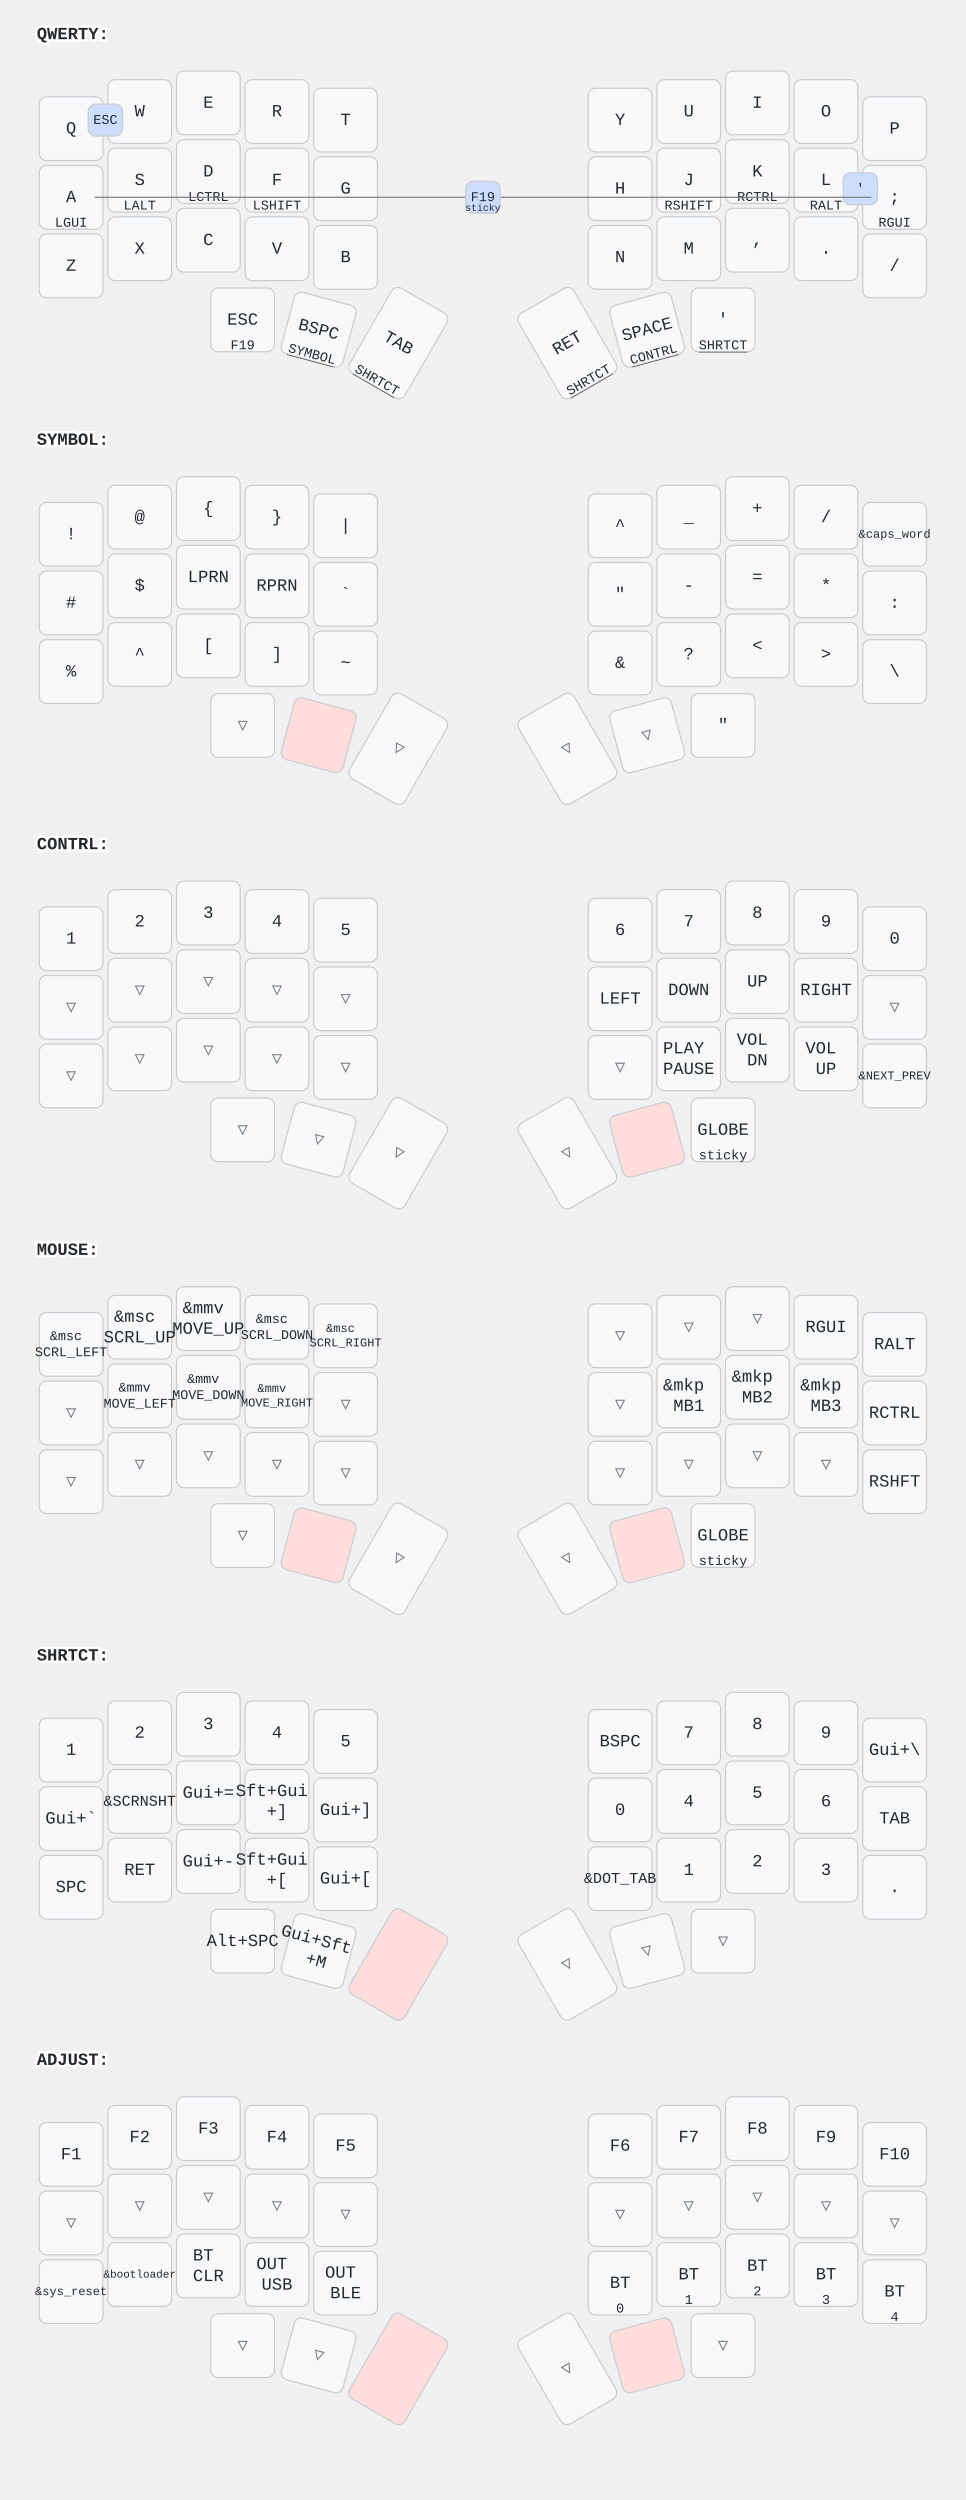
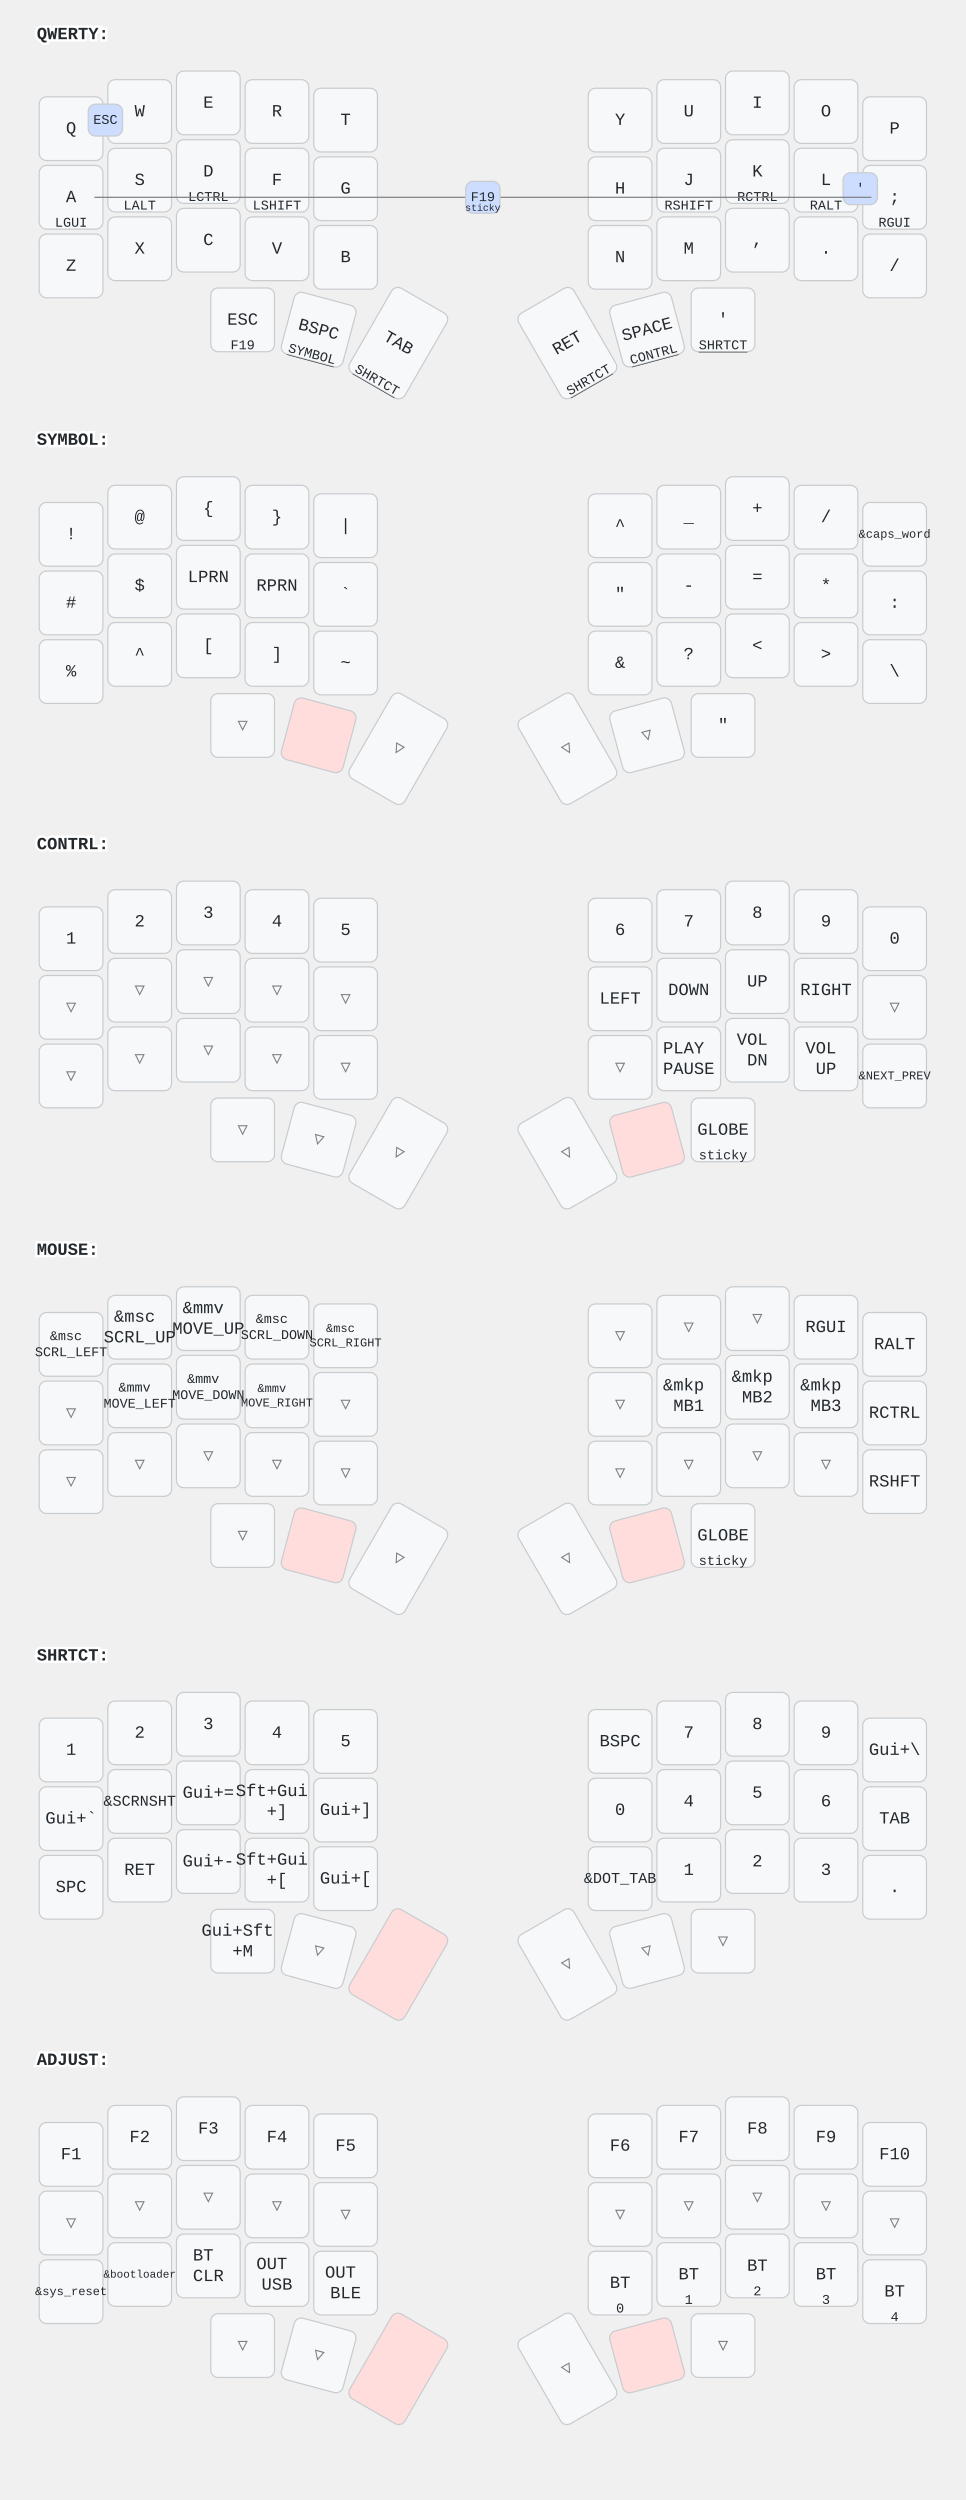
<svg xmlns="http://www.w3.org/2000/svg" width="788" height="2040" viewBox="0 0 788 2040" class="keymap">
  <style>/* inherit to force styles through use tags */
svg path {
    fill: inherit;
}

/* font and background color specifications */
svg.keymap {
    font-family: SFMono-Regular,Consolas,Liberation Mono,Menlo,monospace;
    font-size: 14px;
    font-kerning: normal;
    text-rendering: optimizeLegibility;
    fill: #24292e;
}

/* default key styling */
rect.key {
    fill: #f6f8fa;
}

rect.key, rect.combo {
    stroke: #c9cccf;
    stroke-width: 1;
}

/* default key side styling, only used is draw_key_sides is set */
rect.side {
    filter: brightness(90%);
}

/* color accent for combo boxes */
rect.combo, rect.combo-separate {
    fill: #cdf;
}

/* color accent for held keys */
rect.held, rect.combo.held {
    fill: #fdd;
}

/* color accent for ghost (optional) keys */
rect.ghost, rect.combo.ghost {
    stroke-dasharray: 4, 4;
    stroke-width: 2;
}

text {
    text-anchor: middle;
    dominant-baseline: middle;
}

/* styling for layer labels */
text.label {
    font-weight: bold;
    text-anchor: start;
    stroke: white;
    stroke-width: 4;
    paint-order: stroke;
}

/* styling for optional footer */
text.footer {
    text-anchor: end;
    dominant-baseline: auto;
    stroke: white;
    stroke-width: 4;
    paint-order: stroke;
}

/* styling for combo tap, and key non-tap label text */
text.combo, text.hold, text.shifted, text.left, text.right {
    font-size: 11px;
}

text.hold {
    text-anchor: middle;
    dominant-baseline: auto;
}

text.shifted {
    text-anchor: middle;
    dominant-baseline: hanging;
}

text.left {
    text-anchor: start;
}

text.right {
    text-anchor: end;
}

text.layer-activator {
    text-decoration: underline;
}

/* styling for hold/shifted label text in combo box */
text.combo.hold, text.combo.shifted, text.combo.left, text.combo.right {
    font-size: 8px;
}

/* lighter symbol for transparent keys */
text.trans {
    fill: #7b7e81;
}

/* styling for combo dendrons */
path.combo {
    stroke-width: 1;
    stroke: gray;
    fill: none;
}

/* Start Tabler Icons Cleanup */
/* cannot use height/width with glyphs */
.icon-tabler &gt; path {
    fill: inherit;
    stroke: inherit;
    stroke-width: 2;
}
/* hide tabler's default box */
.icon-tabler &gt; path[stroke="none"][fill="none"] {
    visibility: hidden;
}
/* End Tabler Icons Cleanup */
</style>
  <g transform="translate(30, 0)" class="layer-QWERTY">
    <text x="0" y="28" class="label" id="QWERTY">QWERTY:</text>
    <g transform="translate(0, 56)">
      <g transform="translate(28, 49)" class="key keypos-0">
        <rect rx="6" ry="6" x="-26" y="-26" width="52" height="52" class="key" />
        <text x="0" y="0" class="key tap">Q</text>
      </g>
      <g transform="translate(84, 35)" class="key keypos-1">
        <rect rx="6" ry="6" x="-26" y="-26" width="52" height="52" class="key" />
        <text x="0" y="0" class="key tap">W</text>
      </g>
      <g transform="translate(140, 28)" class="key keypos-2">
        <rect rx="6" ry="6" x="-26" y="-26" width="52" height="52" class="key" />
        <text x="0" y="0" class="key tap">E</text>
      </g>
      <g transform="translate(196, 35)" class="key keypos-3">
        <rect rx="6" ry="6" x="-26" y="-26" width="52" height="52" class="key" />
        <text x="0" y="0" class="key tap">R</text>
      </g>
      <g transform="translate(252, 42)" class="key keypos-4">
        <rect rx="6" ry="6" x="-26" y="-26" width="52" height="52" class="key" />
        <text x="0" y="0" class="key tap">T</text>
      </g>
      <g transform="translate(476, 42)" class="key keypos-5">
        <rect rx="6" ry="6" x="-26" y="-26" width="52" height="52" class="key" />
        <text x="0" y="0" class="key tap">Y</text>
      </g>
      <g transform="translate(532, 35)" class="key keypos-6">
        <rect rx="6" ry="6" x="-26" y="-26" width="52" height="52" class="key" />
        <text x="0" y="0" class="key tap">U</text>
      </g>
      <g transform="translate(588, 28)" class="key keypos-7">
        <rect rx="6" ry="6" x="-26" y="-26" width="52" height="52" class="key" />
        <text x="0" y="0" class="key tap">I</text>
      </g>
      <g transform="translate(644, 35)" class="key keypos-8">
        <rect rx="6" ry="6" x="-26" y="-26" width="52" height="52" class="key" />
        <text x="0" y="0" class="key tap">O</text>
      </g>
      <g transform="translate(700, 49)" class="key keypos-9">
        <rect rx="6" ry="6" x="-26" y="-26" width="52" height="52" class="key" />
        <text x="0" y="0" class="key tap">P</text>
      </g>
      <g transform="translate(28, 105)" class="key keypos-10">
        <rect rx="6" ry="6" x="-26" y="-26" width="52" height="52" class="key" />
        <text x="0" y="0" class="key tap">A</text>
        <text x="0" y="24" class="key hold">LGUI</text>
      </g>
      <g transform="translate(84, 91)" class="key keypos-11">
        <rect rx="6" ry="6" x="-26" y="-26" width="52" height="52" class="key" />
        <text x="0" y="0" class="key tap">S</text>
        <text x="0" y="24" class="key hold">LALT</text>
      </g>
      <g transform="translate(140, 84)" class="key keypos-12">
        <rect rx="6" ry="6" x="-26" y="-26" width="52" height="52" class="key" />
        <text x="0" y="0" class="key tap">D</text>
        <text x="0" y="24" class="key hold">LCTRL</text>
      </g>
      <g transform="translate(196, 91)" class="key keypos-13">
        <rect rx="6" ry="6" x="-26" y="-26" width="52" height="52" class="key" />
        <text x="0" y="0" class="key tap">F</text>
        <text x="0" y="24" class="key hold">LSHIFT</text>
      </g>
      <g transform="translate(252, 98)" class="key keypos-14">
        <rect rx="6" ry="6" x="-26" y="-26" width="52" height="52" class="key" />
        <text x="0" y="0" class="key tap">G</text>
      </g>
      <g transform="translate(476, 98)" class="key keypos-15">
        <rect rx="6" ry="6" x="-26" y="-26" width="52" height="52" class="key" />
        <text x="0" y="0" class="key tap">H</text>
      </g>
      <g transform="translate(532, 91)" class="key keypos-16">
        <rect rx="6" ry="6" x="-26" y="-26" width="52" height="52" class="key" />
        <text x="0" y="0" class="key tap">J</text>
        <text x="0" y="24" class="key hold">RSHIFT</text>
      </g>
      <g transform="translate(588, 84)" class="key keypos-17">
        <rect rx="6" ry="6" x="-26" y="-26" width="52" height="52" class="key" />
        <text x="0" y="0" class="key tap">K</text>
        <text x="0" y="24" class="key hold">RCTRL</text>
      </g>
      <g transform="translate(644, 91)" class="key keypos-18">
        <rect rx="6" ry="6" x="-26" y="-26" width="52" height="52" class="key" />
        <text x="0" y="0" class="key tap">L</text>
        <text x="0" y="24" class="key hold">RALT</text>
      </g>
      <g transform="translate(700, 105)" class="key keypos-19">
        <rect rx="6" ry="6" x="-26" y="-26" width="52" height="52" class="key" />
        <text x="0" y="0" class="key tap">;</text>
        <text x="0" y="24" class="key hold">RGUI</text>
      </g>
      <g transform="translate(28, 161)" class="key keypos-20">
        <rect rx="6" ry="6" x="-26" y="-26" width="52" height="52" class="key" />
        <text x="0" y="0" class="key tap">Z</text>
      </g>
      <g transform="translate(84, 147)" class="key keypos-21">
        <rect rx="6" ry="6" x="-26" y="-26" width="52" height="52" class="key" />
        <text x="0" y="0" class="key tap">X</text>
      </g>
      <g transform="translate(140, 140)" class="key keypos-22">
        <rect rx="6" ry="6" x="-26" y="-26" width="52" height="52" class="key" />
        <text x="0" y="0" class="key tap">C</text>
      </g>
      <g transform="translate(196, 147)" class="key keypos-23">
        <rect rx="6" ry="6" x="-26" y="-26" width="52" height="52" class="key" />
        <text x="0" y="0" class="key tap">V</text>
      </g>
      <g transform="translate(252, 154)" class="key keypos-24">
        <rect rx="6" ry="6" x="-26" y="-26" width="52" height="52" class="key" />
        <text x="0" y="0" class="key tap">B</text>
      </g>
      <g transform="translate(476, 154)" class="key keypos-25">
        <rect rx="6" ry="6" x="-26" y="-26" width="52" height="52" class="key" />
        <text x="0" y="0" class="key tap">N</text>
      </g>
      <g transform="translate(532, 147)" class="key keypos-26">
        <rect rx="6" ry="6" x="-26" y="-26" width="52" height="52" class="key" />
        <text x="0" y="0" class="key tap">M</text>
      </g>
      <g transform="translate(588, 140)" class="key keypos-27">
        <rect rx="6" ry="6" x="-26" y="-26" width="52" height="52" class="key" />
        <text x="0" y="0" class="key tap">,</text>
      </g>
      <g transform="translate(644, 147)" class="key keypos-28">
        <rect rx="6" ry="6" x="-26" y="-26" width="52" height="52" class="key" />
        <text x="0" y="0" class="key tap">.</text>
      </g>
      <g transform="translate(700, 161)" class="key keypos-29">
        <rect rx="6" ry="6" x="-26" y="-26" width="52" height="52" class="key" />
        <text x="0" y="0" class="key tap">/</text>
      </g>
      <g transform="translate(168, 205)" class="key keypos-30">
        <rect rx="6" ry="6" x="-26" y="-26" width="52" height="52" class="key" />
        <text x="0" y="0" class="key tap">ESC</text>
        <text x="0" y="24" class="key hold">F19</text>
      </g>
      <g transform="translate(230, 213) rotate(15.0)" class="key keypos-31">
        <rect rx="6" ry="6" x="-26" y="-26" width="52" height="52" class="key" />
        <text x="0" y="0" class="key tap">BSPC</text>
        <a href="#SYMBOL">
          <text x="0" y="24" class="key hold layer-activator">SYMBOL</text>
        </a>
      </g>
      <g transform="translate(295, 224) rotate(30.0)" class="key keypos-32">
        <rect rx="6" ry="6" x="-26" y="-40" width="52" height="80" class="key" />
        <text x="0" y="0" class="key tap">TAB</text>
        <a href="#SHRTCT">
          <text x="0" y="38" class="key hold layer-activator">SHRTCT</text>
        </a>
      </g>
      <g transform="translate(433, 224) rotate(-30.0)" class="key keypos-33">
        <rect rx="6" ry="6" x="-26" y="-40" width="52" height="80" class="key" />
        <text x="0" y="0" class="key tap">RET</text>
        <a href="#SHRTCT">
          <text x="0" y="38" class="key hold layer-activator">SHRTCT</text>
        </a>
      </g>
      <g transform="translate(498, 213) rotate(-15.0)" class="key keypos-34">
        <rect rx="6" ry="6" x="-26" y="-26" width="52" height="52" class="key" />
        <text x="0" y="0" class="key tap">SPACE</text>
        <a href="#CONTRL">
          <text x="0" y="24" class="key hold layer-activator">CONTRL</text>
        </a>
      </g>
      <g transform="translate(560, 205)" class="key keypos-35">
        <rect rx="6" ry="6" x="-26" y="-26" width="52" height="52" class="key" />
        <text x="0" y="0" class="key tap">'</text>
        <a href="#SHRTCT">
          <text x="0" y="24" class="key hold layer-activator">SHRTCT</text>
        </a>
      </g>
      <g class="combo combopos-0">
        <rect rx="6" ry="6" x="42" y="29" width="28" height="26" class="combo" />
        <text x="56" y="42" class="combo tap">ESC</text>
      </g>
      <g class="combo combopos-1">
        <rect rx="6" ry="6" x="658" y="85" width="28" height="26" class="combo" />
        <text x="672" y="98" class="combo tap">'</text>
      </g>
      <g class="combo combopos-2">
        <path d="M364,105 l-317,0" class="combo" />
        <path d="M364,105 l317,0" class="combo" />
        <rect rx="6" ry="6" x="350" y="92" width="28" height="26" class="combo" />
        <text x="364" y="105" class="combo tap">F19</text>
        <text x="364" y="116" class="combo hold">sticky</text>
      </g>
    </g>
  </g>
  <g transform="translate(30, 331)" class="layer-SYMBOL">
    <text x="0" y="28" class="label" id="SYMBOL">SYMBOL:</text>
    <g transform="translate(0, 56)">
      <g transform="translate(28, 49)" class="key keypos-0">
        <rect rx="6" ry="6" x="-26" y="-26" width="52" height="52" class="key" />
        <text x="0" y="0" class="key tap">!</text>
      </g>
      <g transform="translate(84, 35)" class="key keypos-1">
        <rect rx="6" ry="6" x="-26" y="-26" width="52" height="52" class="key" />
        <text x="0" y="0" class="key tap">@</text>
      </g>
      <g transform="translate(140, 28)" class="key keypos-2">
        <rect rx="6" ry="6" x="-26" y="-26" width="52" height="52" class="key" />
        <text x="0" y="0" class="key tap">{</text>
      </g>
      <g transform="translate(196, 35)" class="key keypos-3">
        <rect rx="6" ry="6" x="-26" y="-26" width="52" height="52" class="key" />
        <text x="0" y="0" class="key tap">}</text>
      </g>
      <g transform="translate(252, 42)" class="key keypos-4">
        <rect rx="6" ry="6" x="-26" y="-26" width="52" height="52" class="key" />
        <text x="0" y="0" class="key tap">|</text>
      </g>
      <g transform="translate(476, 42)" class="key keypos-5">
        <rect rx="6" ry="6" x="-26" y="-26" width="52" height="52" class="key" />
        <text x="0" y="0" class="key tap">^</text>
      </g>
      <g transform="translate(532, 35)" class="key keypos-6">
        <rect rx="6" ry="6" x="-26" y="-26" width="52" height="52" class="key" />
        <text x="0" y="0" class="key tap">_</text>
      </g>
      <g transform="translate(588, 28)" class="key keypos-7">
        <rect rx="6" ry="6" x="-26" y="-26" width="52" height="52" class="key" />
        <text x="0" y="0" class="key tap">+</text>
      </g>
      <g transform="translate(644, 35)" class="key keypos-8">
        <rect rx="6" ry="6" x="-26" y="-26" width="52" height="52" class="key" />
        <text x="0" y="0" class="key tap">/</text>
      </g>
      <g transform="translate(700, 49)" class="key keypos-9">
        <rect rx="6" ry="6" x="-26" y="-26" width="52" height="52" class="key" />
        <text x="0" y="0" class="key tap">
          <tspan style="font-size: 70%">&amp;caps_word</tspan>
        </text>
      </g>
      <g transform="translate(28, 105)" class="key keypos-10">
        <rect rx="6" ry="6" x="-26" y="-26" width="52" height="52" class="key" />
        <text x="0" y="0" class="key tap">#</text>
      </g>
      <g transform="translate(84, 91)" class="key keypos-11">
        <rect rx="6" ry="6" x="-26" y="-26" width="52" height="52" class="key" />
        <text x="0" y="0" class="key tap">$</text>
      </g>
      <g transform="translate(140, 84)" class="key keypos-12">
        <rect rx="6" ry="6" x="-26" y="-26" width="52" height="52" class="key" />
        <text x="0" y="0" class="key tap">LPRN</text>
      </g>
      <g transform="translate(196, 91)" class="key keypos-13">
        <rect rx="6" ry="6" x="-26" y="-26" width="52" height="52" class="key" />
        <text x="0" y="0" class="key tap">RPRN</text>
      </g>
      <g transform="translate(252, 98)" class="key keypos-14">
        <rect rx="6" ry="6" x="-26" y="-26" width="52" height="52" class="key" />
        <text x="0" y="0" class="key tap">`</text>
      </g>
      <g transform="translate(476, 98)" class="key keypos-15">
        <rect rx="6" ry="6" x="-26" y="-26" width="52" height="52" class="key" />
        <text x="0" y="0" class="key tap">"</text>
      </g>
      <g transform="translate(532, 91)" class="key keypos-16">
        <rect rx="6" ry="6" x="-26" y="-26" width="52" height="52" class="key" />
        <text x="0" y="0" class="key tap">-</text>
      </g>
      <g transform="translate(588, 84)" class="key keypos-17">
        <rect rx="6" ry="6" x="-26" y="-26" width="52" height="52" class="key" />
        <text x="0" y="0" class="key tap">=</text>
      </g>
      <g transform="translate(644, 91)" class="key keypos-18">
        <rect rx="6" ry="6" x="-26" y="-26" width="52" height="52" class="key" />
        <text x="0" y="0" class="key tap">*</text>
      </g>
      <g transform="translate(700, 105)" class="key keypos-19">
        <rect rx="6" ry="6" x="-26" y="-26" width="52" height="52" class="key" />
        <text x="0" y="0" class="key tap">:</text>
      </g>
      <g transform="translate(28, 161)" class="key keypos-20">
        <rect rx="6" ry="6" x="-26" y="-26" width="52" height="52" class="key" />
        <text x="0" y="0" class="key tap">%</text>
      </g>
      <g transform="translate(84, 147)" class="key keypos-21">
        <rect rx="6" ry="6" x="-26" y="-26" width="52" height="52" class="key" />
        <text x="0" y="0" class="key tap">^</text>
      </g>
      <g transform="translate(140, 140)" class="key keypos-22">
        <rect rx="6" ry="6" x="-26" y="-26" width="52" height="52" class="key" />
        <text x="0" y="0" class="key tap">[</text>
      </g>
      <g transform="translate(196, 147)" class="key keypos-23">
        <rect rx="6" ry="6" x="-26" y="-26" width="52" height="52" class="key" />
        <text x="0" y="0" class="key tap">]</text>
      </g>
      <g transform="translate(252, 154)" class="key keypos-24">
        <rect rx="6" ry="6" x="-26" y="-26" width="52" height="52" class="key" />
        <text x="0" y="0" class="key tap">~</text>
      </g>
      <g transform="translate(476, 154)" class="key keypos-25">
        <rect rx="6" ry="6" x="-26" y="-26" width="52" height="52" class="key" />
        <text x="0" y="0" class="key tap">&amp;</text>
      </g>
      <g transform="translate(532, 147)" class="key keypos-26">
        <rect rx="6" ry="6" x="-26" y="-26" width="52" height="52" class="key" />
        <text x="0" y="0" class="key tap">?</text>
      </g>
      <g transform="translate(588, 140)" class="key keypos-27">
        <rect rx="6" ry="6" x="-26" y="-26" width="52" height="52" class="key" />
        <text x="0" y="0" class="key tap">&lt;</text>
      </g>
      <g transform="translate(644, 147)" class="key keypos-28">
        <rect rx="6" ry="6" x="-26" y="-26" width="52" height="52" class="key" />
        <text x="0" y="0" class="key tap">&gt;</text>
      </g>
      <g transform="translate(700, 161)" class="key keypos-29">
        <rect rx="6" ry="6" x="-26" y="-26" width="52" height="52" class="key" />
        <text x="0" y="0" class="key tap">\</text>
      </g>
      <g transform="translate(168, 205)" class="key trans keypos-30">
        <rect rx="6" ry="6" x="-26" y="-26" width="52" height="52" class="key trans" />
        <text x="0" y="0" class="key trans tap">▽</text>
      </g>
      <g transform="translate(230, 213) rotate(15.0)" class="key held keypos-31">
        <rect rx="6" ry="6" x="-26" y="-26" width="52" height="52" class="key held" />
      </g>
      <g transform="translate(295, 224) rotate(30.0)" class="key trans keypos-32">
        <rect rx="6" ry="6" x="-26" y="-40" width="52" height="80" class="key trans" />
        <text x="0" y="0" class="key trans tap">▽</text>
      </g>
      <g transform="translate(433, 224) rotate(-30.0)" class="key trans keypos-33">
        <rect rx="6" ry="6" x="-26" y="-40" width="52" height="80" class="key trans" />
        <text x="0" y="0" class="key trans tap">▽</text>
      </g>
      <g transform="translate(498, 213) rotate(-15.0)" class="key trans keypos-34">
        <rect rx="6" ry="6" x="-26" y="-26" width="52" height="52" class="key trans" />
        <text x="0" y="0" class="key trans tap">▽</text>
      </g>
      <g transform="translate(560, 205)" class="key keypos-35">
        <rect rx="6" ry="6" x="-26" y="-26" width="52" height="52" class="key" />
        <text x="0" y="0" class="key tap">"</text>
      </g>
    </g>
  </g>
  <g transform="translate(30, 661)" class="layer-CONTRL">
    <text x="0" y="28" class="label" id="CONTRL">CONTRL:</text>
    <g transform="translate(0, 56)">
      <g transform="translate(28, 49)" class="key keypos-0">
        <rect rx="6" ry="6" x="-26" y="-26" width="52" height="52" class="key" />
        <text x="0" y="0" class="key tap">1</text>
      </g>
      <g transform="translate(84, 35)" class="key keypos-1">
        <rect rx="6" ry="6" x="-26" y="-26" width="52" height="52" class="key" />
        <text x="0" y="0" class="key tap">2</text>
      </g>
      <g transform="translate(140, 28)" class="key keypos-2">
        <rect rx="6" ry="6" x="-26" y="-26" width="52" height="52" class="key" />
        <text x="0" y="0" class="key tap">3</text>
      </g>
      <g transform="translate(196, 35)" class="key keypos-3">
        <rect rx="6" ry="6" x="-26" y="-26" width="52" height="52" class="key" />
        <text x="0" y="0" class="key tap">4</text>
      </g>
      <g transform="translate(252, 42)" class="key keypos-4">
        <rect rx="6" ry="6" x="-26" y="-26" width="52" height="52" class="key" />
        <text x="0" y="0" class="key tap">5</text>
      </g>
      <g transform="translate(476, 42)" class="key keypos-5">
        <rect rx="6" ry="6" x="-26" y="-26" width="52" height="52" class="key" />
        <text x="0" y="0" class="key tap">6</text>
      </g>
      <g transform="translate(532, 35)" class="key keypos-6">
        <rect rx="6" ry="6" x="-26" y="-26" width="52" height="52" class="key" />
        <text x="0" y="0" class="key tap">7</text>
      </g>
      <g transform="translate(588, 28)" class="key keypos-7">
        <rect rx="6" ry="6" x="-26" y="-26" width="52" height="52" class="key" />
        <text x="0" y="0" class="key tap">8</text>
      </g>
      <g transform="translate(644, 35)" class="key keypos-8">
        <rect rx="6" ry="6" x="-26" y="-26" width="52" height="52" class="key" />
        <text x="0" y="0" class="key tap">9</text>
      </g>
      <g transform="translate(700, 49)" class="key keypos-9">
        <rect rx="6" ry="6" x="-26" y="-26" width="52" height="52" class="key" />
        <text x="0" y="0" class="key tap">0</text>
      </g>
      <g transform="translate(28, 105)" class="key trans keypos-10">
        <rect rx="6" ry="6" x="-26" y="-26" width="52" height="52" class="key trans" />
        <text x="0" y="0" class="key trans tap">▽</text>
      </g>
      <g transform="translate(84, 91)" class="key trans keypos-11">
        <rect rx="6" ry="6" x="-26" y="-26" width="52" height="52" class="key trans" />
        <text x="0" y="0" class="key trans tap">▽</text>
      </g>
      <g transform="translate(140, 84)" class="key trans keypos-12">
        <rect rx="6" ry="6" x="-26" y="-26" width="52" height="52" class="key trans" />
        <text x="0" y="0" class="key trans tap">▽</text>
      </g>
      <g transform="translate(196, 91)" class="key trans keypos-13">
        <rect rx="6" ry="6" x="-26" y="-26" width="52" height="52" class="key trans" />
        <text x="0" y="0" class="key trans tap">▽</text>
      </g>
      <g transform="translate(252, 98)" class="key trans keypos-14">
        <rect rx="6" ry="6" x="-26" y="-26" width="52" height="52" class="key trans" />
        <text x="0" y="0" class="key trans tap">▽</text>
      </g>
      <g transform="translate(476, 98)" class="key keypos-15">
        <rect rx="6" ry="6" x="-26" y="-26" width="52" height="52" class="key" />
        <text x="0" y="0" class="key tap">LEFT</text>
      </g>
      <g transform="translate(532, 91)" class="key keypos-16">
        <rect rx="6" ry="6" x="-26" y="-26" width="52" height="52" class="key" />
        <text x="0" y="0" class="key tap">DOWN</text>
      </g>
      <g transform="translate(588, 84)" class="key keypos-17">
        <rect rx="6" ry="6" x="-26" y="-26" width="52" height="52" class="key" />
        <text x="0" y="0" class="key tap">UP</text>
      </g>
      <g transform="translate(644, 91)" class="key keypos-18">
        <rect rx="6" ry="6" x="-26" y="-26" width="52" height="52" class="key" />
        <text x="0" y="0" class="key tap">RIGHT</text>
      </g>
      <g transform="translate(700, 105)" class="key trans keypos-19">
        <rect rx="6" ry="6" x="-26" y="-26" width="52" height="52" class="key trans" />
        <text x="0" y="0" class="key trans tap">▽</text>
      </g>
      <g transform="translate(28, 161)" class="key trans keypos-20">
        <rect rx="6" ry="6" x="-26" y="-26" width="52" height="52" class="key trans" />
        <text x="0" y="0" class="key trans tap">▽</text>
      </g>
      <g transform="translate(84, 147)" class="key trans keypos-21">
        <rect rx="6" ry="6" x="-26" y="-26" width="52" height="52" class="key trans" />
        <text x="0" y="0" class="key trans tap">▽</text>
      </g>
      <g transform="translate(140, 140)" class="key trans keypos-22">
        <rect rx="6" ry="6" x="-26" y="-26" width="52" height="52" class="key trans" />
        <text x="0" y="0" class="key trans tap">▽</text>
      </g>
      <g transform="translate(196, 147)" class="key trans keypos-23">
        <rect rx="6" ry="6" x="-26" y="-26" width="52" height="52" class="key trans" />
        <text x="0" y="0" class="key trans tap">▽</text>
      </g>
      <g transform="translate(252, 154)" class="key trans keypos-24">
        <rect rx="6" ry="6" x="-26" y="-26" width="52" height="52" class="key trans" />
        <text x="0" y="0" class="key trans tap">▽</text>
      </g>
      <g transform="translate(476, 154)" class="key trans keypos-25">
        <rect rx="6" ry="6" x="-26" y="-26" width="52" height="52" class="key trans" />
        <text x="0" y="0" class="key trans tap">▽</text>
      </g>
      <g transform="translate(532, 147)" class="key keypos-26">
        <rect rx="6" ry="6" x="-26" y="-26" width="52" height="52" class="key" />
        <text x="0" y="0" class="key tap">
          <tspan x="0" dy="-0.6em">PLAY</tspan>
          <tspan x="0" dy="1.2em">PAUSE</tspan>
        </text>
      </g>
      <g transform="translate(588, 140)" class="key keypos-27">
        <rect rx="6" ry="6" x="-26" y="-26" width="52" height="52" class="key" />
        <text x="0" y="0" class="key tap">
          <tspan x="0" dy="-0.6em">VOL</tspan>
          <tspan x="0" dy="1.2em">DN</tspan>
        </text>
      </g>
      <g transform="translate(644, 147)" class="key keypos-28">
        <rect rx="6" ry="6" x="-26" y="-26" width="52" height="52" class="key" />
        <text x="0" y="0" class="key tap">
          <tspan x="0" dy="-0.6em">VOL</tspan>
          <tspan x="0" dy="1.2em">UP</tspan>
        </text>
      </g>
      <g transform="translate(700, 161)" class="key keypos-29">
        <rect rx="6" ry="6" x="-26" y="-26" width="52" height="52" class="key" />
        <text x="0" y="0" class="key tap">
          <tspan style="font-size: 70%">&amp;NEXT_PREV</tspan>
        </text>
      </g>
      <g transform="translate(168, 205)" class="key trans keypos-30">
        <rect rx="6" ry="6" x="-26" y="-26" width="52" height="52" class="key trans" />
        <text x="0" y="0" class="key trans tap">▽</text>
      </g>
      <g transform="translate(230, 213) rotate(15.0)" class="key trans keypos-31">
        <rect rx="6" ry="6" x="-26" y="-26" width="52" height="52" class="key trans" />
        <text x="0" y="0" class="key trans tap">▽</text>
      </g>
      <g transform="translate(295, 224) rotate(30.0)" class="key trans keypos-32">
        <rect rx="6" ry="6" x="-26" y="-40" width="52" height="80" class="key trans" />
        <text x="0" y="0" class="key trans tap">▽</text>
      </g>
      <g transform="translate(433, 224) rotate(-30.0)" class="key trans keypos-33">
        <rect rx="6" ry="6" x="-26" y="-40" width="52" height="80" class="key trans" />
        <text x="0" y="0" class="key trans tap">▽</text>
      </g>
      <g transform="translate(498, 213) rotate(-15.0)" class="key held keypos-34">
        <rect rx="6" ry="6" x="-26" y="-26" width="52" height="52" class="key held" />
      </g>
      <g transform="translate(560, 205)" class="key keypos-35">
        <rect rx="6" ry="6" x="-26" y="-26" width="52" height="52" class="key" />
        <text x="0" y="0" class="key tap">GLOBE</text>
        <text x="0" y="24" class="key hold">sticky</text>
      </g>
    </g>
  </g>
  <g transform="translate(30, 992)" class="layer-MOUSE">
    <text x="0" y="28" class="label" id="MOUSE">MOUSE:</text>
    <g transform="translate(0, 56)">
      <g transform="translate(28, 49)" class="key keypos-0">
        <rect rx="6" ry="6" x="-26" y="-26" width="52" height="52" class="key" />
        <text x="0" y="0" class="key tap">
          <tspan x="0" dy="-0.6em" style="font-size: 78%">&amp;msc</tspan>
          <tspan x="0" dy="1.2em" style="font-size: 78%">SCRL_LEFT</tspan>
        </text>
      </g>
      <g transform="translate(84, 35)" class="key keypos-1">
        <rect rx="6" ry="6" x="-26" y="-26" width="52" height="52" class="key" />
        <text x="0" y="0" class="key tap">
          <tspan x="0" dy="-0.6em">&amp;msc</tspan>
          <tspan x="0" dy="1.2em">SCRL_UP</tspan>
        </text>
      </g>
      <g transform="translate(140, 28)" class="key keypos-2">
        <rect rx="6" ry="6" x="-26" y="-26" width="52" height="52" class="key" />
        <text x="0" y="0" class="key tap">
          <tspan x="0" dy="-0.6em">&amp;mmv</tspan>
          <tspan x="0" dy="1.2em">MOVE_UP</tspan>
        </text>
      </g>
      <g transform="translate(196, 35)" class="key keypos-3">
        <rect rx="6" ry="6" x="-26" y="-26" width="52" height="52" class="key" />
        <text x="0" y="0" class="key tap">
          <tspan x="0" dy="-0.6em" style="font-size: 78%">&amp;msc</tspan>
          <tspan x="0" dy="1.2em" style="font-size: 78%">SCRL_DOWN</tspan>
        </text>
      </g>
      <g transform="translate(252, 42)" class="key keypos-4">
        <rect rx="6" ry="6" x="-26" y="-26" width="52" height="52" class="key" />
        <text x="0" y="0" class="key tap">
          <tspan x="0" dy="-0.6em" style="font-size: 70%">&amp;msc</tspan>
          <tspan x="0" dy="1.2em" style="font-size: 70%">SCRL_RIGHT</tspan>
        </text>
      </g>
      <g transform="translate(476, 42)" class="key trans keypos-5">
        <rect rx="6" ry="6" x="-26" y="-26" width="52" height="52" class="key trans" />
        <text x="0" y="0" class="key trans tap">▽</text>
      </g>
      <g transform="translate(532, 35)" class="key trans keypos-6">
        <rect rx="6" ry="6" x="-26" y="-26" width="52" height="52" class="key trans" />
        <text x="0" y="0" class="key trans tap">▽</text>
      </g>
      <g transform="translate(588, 28)" class="key trans keypos-7">
        <rect rx="6" ry="6" x="-26" y="-26" width="52" height="52" class="key trans" />
        <text x="0" y="0" class="key trans tap">▽</text>
      </g>
      <g transform="translate(644, 35)" class="key keypos-8">
        <rect rx="6" ry="6" x="-26" y="-26" width="52" height="52" class="key" />
        <text x="0" y="0" class="key tap">RGUI</text>
      </g>
      <g transform="translate(700, 49)" class="key keypos-9">
        <rect rx="6" ry="6" x="-26" y="-26" width="52" height="52" class="key" />
        <text x="0" y="0" class="key tap">RALT</text>
      </g>
      <g transform="translate(28, 105)" class="key trans keypos-10">
        <rect rx="6" ry="6" x="-26" y="-26" width="52" height="52" class="key trans" />
        <text x="0" y="0" class="key trans tap">▽</text>
      </g>
      <g transform="translate(84, 91)" class="key keypos-11">
        <rect rx="6" ry="6" x="-26" y="-26" width="52" height="52" class="key" />
        <text x="0" y="0" class="key tap">
          <tspan x="0" dy="-0.6em" style="font-size: 78%">&amp;mmv</tspan>
          <tspan x="0" dy="1.2em" style="font-size: 78%">MOVE_LEFT</tspan>
        </text>
      </g>
      <g transform="translate(140, 84)" class="key keypos-12">
        <rect rx="6" ry="6" x="-26" y="-26" width="52" height="52" class="key" />
        <text x="0" y="0" class="key tap">
          <tspan x="0" dy="-0.6em" style="font-size: 78%">&amp;mmv</tspan>
          <tspan x="0" dy="1.2em" style="font-size: 78%">MOVE_DOWN</tspan>
        </text>
      </g>
      <g transform="translate(196, 91)" class="key keypos-13">
        <rect rx="6" ry="6" x="-26" y="-26" width="52" height="52" class="key" />
        <text x="0" y="0" class="key tap">
          <tspan x="0" dy="-0.6em" style="font-size: 70%">&amp;mmv</tspan>
          <tspan x="0" dy="1.2em" style="font-size: 70%">MOVE_RIGHT</tspan>
        </text>
      </g>
      <g transform="translate(252, 98)" class="key trans keypos-14">
        <rect rx="6" ry="6" x="-26" y="-26" width="52" height="52" class="key trans" />
        <text x="0" y="0" class="key trans tap">▽</text>
      </g>
      <g transform="translate(476, 98)" class="key trans keypos-15">
        <rect rx="6" ry="6" x="-26" y="-26" width="52" height="52" class="key trans" />
        <text x="0" y="0" class="key trans tap">▽</text>
      </g>
      <g transform="translate(532, 91)" class="key keypos-16">
        <rect rx="6" ry="6" x="-26" y="-26" width="52" height="52" class="key" />
        <text x="0" y="0" class="key tap">
          <tspan x="0" dy="-0.6em">&amp;mkp</tspan>
          <tspan x="0" dy="1.2em">MB1</tspan>
        </text>
      </g>
      <g transform="translate(588, 84)" class="key keypos-17">
        <rect rx="6" ry="6" x="-26" y="-26" width="52" height="52" class="key" />
        <text x="0" y="0" class="key tap">
          <tspan x="0" dy="-0.6em">&amp;mkp</tspan>
          <tspan x="0" dy="1.2em">MB2</tspan>
        </text>
      </g>
      <g transform="translate(644, 91)" class="key keypos-18">
        <rect rx="6" ry="6" x="-26" y="-26" width="52" height="52" class="key" />
        <text x="0" y="0" class="key tap">
          <tspan x="0" dy="-0.6em">&amp;mkp</tspan>
          <tspan x="0" dy="1.2em">MB3</tspan>
        </text>
      </g>
      <g transform="translate(700, 105)" class="key keypos-19">
        <rect rx="6" ry="6" x="-26" y="-26" width="52" height="52" class="key" />
        <text x="0" y="0" class="key tap">RCTRL</text>
      </g>
      <g transform="translate(28, 161)" class="key trans keypos-20">
        <rect rx="6" ry="6" x="-26" y="-26" width="52" height="52" class="key trans" />
        <text x="0" y="0" class="key trans tap">▽</text>
      </g>
      <g transform="translate(84, 147)" class="key trans keypos-21">
        <rect rx="6" ry="6" x="-26" y="-26" width="52" height="52" class="key trans" />
        <text x="0" y="0" class="key trans tap">▽</text>
      </g>
      <g transform="translate(140, 140)" class="key trans keypos-22">
        <rect rx="6" ry="6" x="-26" y="-26" width="52" height="52" class="key trans" />
        <text x="0" y="0" class="key trans tap">▽</text>
      </g>
      <g transform="translate(196, 147)" class="key trans keypos-23">
        <rect rx="6" ry="6" x="-26" y="-26" width="52" height="52" class="key trans" />
        <text x="0" y="0" class="key trans tap">▽</text>
      </g>
      <g transform="translate(252, 154)" class="key trans keypos-24">
        <rect rx="6" ry="6" x="-26" y="-26" width="52" height="52" class="key trans" />
        <text x="0" y="0" class="key trans tap">▽</text>
      </g>
      <g transform="translate(476, 154)" class="key trans keypos-25">
        <rect rx="6" ry="6" x="-26" y="-26" width="52" height="52" class="key trans" />
        <text x="0" y="0" class="key trans tap">▽</text>
      </g>
      <g transform="translate(532, 147)" class="key trans keypos-26">
        <rect rx="6" ry="6" x="-26" y="-26" width="52" height="52" class="key trans" />
        <text x="0" y="0" class="key trans tap">▽</text>
      </g>
      <g transform="translate(588, 140)" class="key trans keypos-27">
        <rect rx="6" ry="6" x="-26" y="-26" width="52" height="52" class="key trans" />
        <text x="0" y="0" class="key trans tap">▽</text>
      </g>
      <g transform="translate(644, 147)" class="key trans keypos-28">
        <rect rx="6" ry="6" x="-26" y="-26" width="52" height="52" class="key trans" />
        <text x="0" y="0" class="key trans tap">▽</text>
      </g>
      <g transform="translate(700, 161)" class="key keypos-29">
        <rect rx="6" ry="6" x="-26" y="-26" width="52" height="52" class="key" />
        <text x="0" y="0" class="key tap">RSHFT</text>
      </g>
      <g transform="translate(168, 205)" class="key trans keypos-30">
        <rect rx="6" ry="6" x="-26" y="-26" width="52" height="52" class="key trans" />
        <text x="0" y="0" class="key trans tap">▽</text>
      </g>
      <g transform="translate(230, 213) rotate(15.0)" class="key held keypos-31">
        <rect rx="6" ry="6" x="-26" y="-26" width="52" height="52" class="key held" />
      </g>
      <g transform="translate(295, 224) rotate(30.0)" class="key trans keypos-32">
        <rect rx="6" ry="6" x="-26" y="-40" width="52" height="80" class="key trans" />
        <text x="0" y="0" class="key trans tap">▽</text>
      </g>
      <g transform="translate(433, 224) rotate(-30.0)" class="key trans keypos-33">
        <rect rx="6" ry="6" x="-26" y="-40" width="52" height="80" class="key trans" />
        <text x="0" y="0" class="key trans tap">▽</text>
      </g>
      <g transform="translate(498, 213) rotate(-15.0)" class="key held keypos-34">
        <rect rx="6" ry="6" x="-26" y="-26" width="52" height="52" class="key held" />
      </g>
      <g transform="translate(560, 205)" class="key keypos-35">
        <rect rx="6" ry="6" x="-26" y="-26" width="52" height="52" class="key" />
        <text x="0" y="0" class="key tap">GLOBE</text>
        <text x="0" y="24" class="key hold">sticky</text>
      </g>
    </g>
  </g>
  <g transform="translate(30, 1323)" class="layer-SHRTCT">
    <text x="0" y="28" class="label" id="SHRTCT">SHRTCT:</text>
    <g transform="translate(0, 56)">
      <g transform="translate(28, 49)" class="key keypos-0">
        <rect rx="6" ry="6" x="-26" y="-26" width="52" height="52" class="key" />
        <text x="0" y="0" class="key tap">1</text>
      </g>
      <g transform="translate(84, 35)" class="key keypos-1">
        <rect rx="6" ry="6" x="-26" y="-26" width="52" height="52" class="key" />
        <text x="0" y="0" class="key tap">2</text>
      </g>
      <g transform="translate(140, 28)" class="key keypos-2">
        <rect rx="6" ry="6" x="-26" y="-26" width="52" height="52" class="key" />
        <text x="0" y="0" class="key tap">3</text>
      </g>
      <g transform="translate(196, 35)" class="key keypos-3">
        <rect rx="6" ry="6" x="-26" y="-26" width="52" height="52" class="key" />
        <text x="0" y="0" class="key tap">4</text>
      </g>
      <g transform="translate(252, 42)" class="key keypos-4">
        <rect rx="6" ry="6" x="-26" y="-26" width="52" height="52" class="key" />
        <text x="0" y="0" class="key tap">5</text>
      </g>
      <g transform="translate(476, 42)" class="key keypos-5">
        <rect rx="6" ry="6" x="-26" y="-26" width="52" height="52" class="key" />
        <text x="0" y="0" class="key tap">BSPC</text>
      </g>
      <g transform="translate(532, 35)" class="key keypos-6">
        <rect rx="6" ry="6" x="-26" y="-26" width="52" height="52" class="key" />
        <text x="0" y="0" class="key tap">7</text>
      </g>
      <g transform="translate(588, 28)" class="key keypos-7">
        <rect rx="6" ry="6" x="-26" y="-26" width="52" height="52" class="key" />
        <text x="0" y="0" class="key tap">8</text>
      </g>
      <g transform="translate(644, 35)" class="key keypos-8">
        <rect rx="6" ry="6" x="-26" y="-26" width="52" height="52" class="key" />
        <text x="0" y="0" class="key tap">9</text>
      </g>
      <g transform="translate(700, 49)" class="key keypos-9">
        <rect rx="6" ry="6" x="-26" y="-26" width="52" height="52" class="key" />
        <text x="0" y="0" class="key tap">Gui+\</text>
      </g>
      <g transform="translate(28, 105)" class="key keypos-10">
        <rect rx="6" ry="6" x="-26" y="-26" width="52" height="52" class="key" />
        <text x="0" y="0" class="key tap">Gui+`</text>
      </g>
      <g transform="translate(84, 91)" class="key keypos-11">
        <rect rx="6" ry="6" x="-26" y="-26" width="52" height="52" class="key" />
        <text x="0" y="0" class="key tap">
          <tspan style="font-size: 88%">&amp;SCRNSHT</tspan>
        </text>
      </g>
      <g transform="translate(140, 84)" class="key keypos-12">
        <rect rx="6" ry="6" x="-26" y="-26" width="52" height="52" class="key" />
        <text x="0" y="0" class="key tap">Gui+=</text>
      </g>
      <g transform="translate(196, 91)" class="key keypos-13">
        <rect rx="6" ry="6" x="-26" y="-26" width="52" height="52" class="key" />
        <text x="0" y="0" class="key tap">
          <tspan x="0" dy="-0.6em">Sft+Gui</tspan>
          <tspan x="0" dy="1.2em">+]</tspan>
        </text>
      </g>
      <g transform="translate(252, 98)" class="key keypos-14">
        <rect rx="6" ry="6" x="-26" y="-26" width="52" height="52" class="key" />
        <text x="0" y="0" class="key tap">Gui+]</text>
      </g>
      <g transform="translate(476, 98)" class="key keypos-15">
        <rect rx="6" ry="6" x="-26" y="-26" width="52" height="52" class="key" />
        <text x="0" y="0" class="key tap">0</text>
      </g>
      <g transform="translate(532, 91)" class="key keypos-16">
        <rect rx="6" ry="6" x="-26" y="-26" width="52" height="52" class="key" />
        <text x="0" y="0" class="key tap">4</text>
      </g>
      <g transform="translate(588, 84)" class="key keypos-17">
        <rect rx="6" ry="6" x="-26" y="-26" width="52" height="52" class="key" />
        <text x="0" y="0" class="key tap">5</text>
      </g>
      <g transform="translate(644, 91)" class="key keypos-18">
        <rect rx="6" ry="6" x="-26" y="-26" width="52" height="52" class="key" />
        <text x="0" y="0" class="key tap">6</text>
      </g>
      <g transform="translate(700, 105)" class="key keypos-19">
        <rect rx="6" ry="6" x="-26" y="-26" width="52" height="52" class="key" />
        <text x="0" y="0" class="key tap">TAB</text>
      </g>
      <g transform="translate(28, 161)" class="key keypos-20">
        <rect rx="6" ry="6" x="-26" y="-26" width="52" height="52" class="key" />
        <text x="0" y="0" class="key tap">SPC</text>
      </g>
      <g transform="translate(84, 147)" class="key keypos-21">
        <rect rx="6" ry="6" x="-26" y="-26" width="52" height="52" class="key" />
        <text x="0" y="0" class="key tap">RET</text>
      </g>
      <g transform="translate(140, 140)" class="key keypos-22">
        <rect rx="6" ry="6" x="-26" y="-26" width="52" height="52" class="key" />
        <text x="0" y="0" class="key tap">Gui+-</text>
      </g>
      <g transform="translate(196, 147)" class="key keypos-23">
        <rect rx="6" ry="6" x="-26" y="-26" width="52" height="52" class="key" />
        <text x="0" y="0" class="key tap">
          <tspan x="0" dy="-0.6em">Sft+Gui</tspan>
          <tspan x="0" dy="1.2em">+[</tspan>
        </text>
      </g>
      <g transform="translate(252, 154)" class="key keypos-24">
        <rect rx="6" ry="6" x="-26" y="-26" width="52" height="52" class="key" />
        <text x="0" y="0" class="key tap">Gui+[</text>
      </g>
      <g transform="translate(476, 154)" class="key keypos-25">
        <rect rx="6" ry="6" x="-26" y="-26" width="52" height="52" class="key" />
        <text x="0" y="0" class="key tap">
          <tspan style="font-size: 88%">&amp;DOT_TAB</tspan>
        </text>
      </g>
      <g transform="translate(532, 147)" class="key keypos-26">
        <rect rx="6" ry="6" x="-26" y="-26" width="52" height="52" class="key" />
        <text x="0" y="0" class="key tap">1</text>
      </g>
      <g transform="translate(588, 140)" class="key keypos-27">
        <rect rx="6" ry="6" x="-26" y="-26" width="52" height="52" class="key" />
        <text x="0" y="0" class="key tap">2</text>
      </g>
      <g transform="translate(644, 147)" class="key keypos-28">
        <rect rx="6" ry="6" x="-26" y="-26" width="52" height="52" class="key" />
        <text x="0" y="0" class="key tap">3</text>
      </g>
      <g transform="translate(700, 161)" class="key keypos-29">
        <rect rx="6" ry="6" x="-26" y="-26" width="52" height="52" class="key" />
        <text x="0" y="0" class="key tap">.</text>
      </g>
      <g transform="translate(168, 205)" class="key keypos-30">
        <rect rx="6" ry="6" x="-26" y="-26" width="52" height="52" class="key" />
-         <text x="0" y="0" class="key tap">Alt+SPC</text>
-       </g>
-       <g transform="translate(230, 213) rotate(15.0)" class="key keypos-31">
-         <rect rx="6" ry="6" x="-26" y="-26" width="52" height="52" class="key" />
        <text x="0" y="0" class="key tap">
          <tspan x="0" dy="-0.6em">Gui+Sft</tspan>
          <tspan x="0" dy="1.2em">+M</tspan>
        </text>
+       </g>
+       <g transform="translate(230, 213) rotate(15.0)" class="key trans keypos-31">
+         <rect rx="6" ry="6" x="-26" y="-26" width="52" height="52" class="key trans" />
+         <text x="0" y="0" class="key trans tap">▽</text>
      </g>
      <g transform="translate(295, 224) rotate(30.0)" class="key held keypos-32">
        <rect rx="6" ry="6" x="-26" y="-40" width="52" height="80" class="key held" />
      </g>
      <g transform="translate(433, 224) rotate(-30.0)" class="key trans keypos-33">
        <rect rx="6" ry="6" x="-26" y="-40" width="52" height="80" class="key trans" />
        <text x="0" y="0" class="key trans tap">▽</text>
      </g>
      <g transform="translate(498, 213) rotate(-15.0)" class="key trans keypos-34">
        <rect rx="6" ry="6" x="-26" y="-26" width="52" height="52" class="key trans" />
        <text x="0" y="0" class="key trans tap">▽</text>
      </g>
      <g transform="translate(560, 205)" class="key trans keypos-35">
        <rect rx="6" ry="6" x="-26" y="-26" width="52" height="52" class="key trans" />
        <text x="0" y="0" class="key trans tap">▽</text>
      </g>
    </g>
  </g>
  <g transform="translate(30, 1653)" class="layer-ADJUST">
    <text x="0" y="28" class="label" id="ADJUST">ADJUST:</text>
    <g transform="translate(0, 56)">
      <g transform="translate(28, 49)" class="key keypos-0">
        <rect rx="6" ry="6" x="-26" y="-26" width="52" height="52" class="key" />
        <text x="0" y="0" class="key tap">F1</text>
      </g>
      <g transform="translate(84, 35)" class="key keypos-1">
        <rect rx="6" ry="6" x="-26" y="-26" width="52" height="52" class="key" />
        <text x="0" y="0" class="key tap">F2</text>
      </g>
      <g transform="translate(140, 28)" class="key keypos-2">
        <rect rx="6" ry="6" x="-26" y="-26" width="52" height="52" class="key" />
        <text x="0" y="0" class="key tap">F3</text>
      </g>
      <g transform="translate(196, 35)" class="key keypos-3">
        <rect rx="6" ry="6" x="-26" y="-26" width="52" height="52" class="key" />
        <text x="0" y="0" class="key tap">F4</text>
      </g>
      <g transform="translate(252, 42)" class="key keypos-4">
        <rect rx="6" ry="6" x="-26" y="-26" width="52" height="52" class="key" />
        <text x="0" y="0" class="key tap">F5</text>
      </g>
      <g transform="translate(476, 42)" class="key keypos-5">
        <rect rx="6" ry="6" x="-26" y="-26" width="52" height="52" class="key" />
        <text x="0" y="0" class="key tap">F6</text>
      </g>
      <g transform="translate(532, 35)" class="key keypos-6">
        <rect rx="6" ry="6" x="-26" y="-26" width="52" height="52" class="key" />
        <text x="0" y="0" class="key tap">F7</text>
      </g>
      <g transform="translate(588, 28)" class="key keypos-7">
        <rect rx="6" ry="6" x="-26" y="-26" width="52" height="52" class="key" />
        <text x="0" y="0" class="key tap">F8</text>
      </g>
      <g transform="translate(644, 35)" class="key keypos-8">
        <rect rx="6" ry="6" x="-26" y="-26" width="52" height="52" class="key" />
        <text x="0" y="0" class="key tap">F9</text>
      </g>
      <g transform="translate(700, 49)" class="key keypos-9">
        <rect rx="6" ry="6" x="-26" y="-26" width="52" height="52" class="key" />
        <text x="0" y="0" class="key tap">F10</text>
      </g>
      <g transform="translate(28, 105)" class="key trans keypos-10">
        <rect rx="6" ry="6" x="-26" y="-26" width="52" height="52" class="key trans" />
        <text x="0" y="0" class="key trans tap">▽</text>
      </g>
      <g transform="translate(84, 91)" class="key trans keypos-11">
        <rect rx="6" ry="6" x="-26" y="-26" width="52" height="52" class="key trans" />
        <text x="0" y="0" class="key trans tap">▽</text>
      </g>
      <g transform="translate(140, 84)" class="key trans keypos-12">
        <rect rx="6" ry="6" x="-26" y="-26" width="52" height="52" class="key trans" />
        <text x="0" y="0" class="key trans tap">▽</text>
      </g>
      <g transform="translate(196, 91)" class="key trans keypos-13">
        <rect rx="6" ry="6" x="-26" y="-26" width="52" height="52" class="key trans" />
        <text x="0" y="0" class="key trans tap">▽</text>
      </g>
      <g transform="translate(252, 98)" class="key trans keypos-14">
        <rect rx="6" ry="6" x="-26" y="-26" width="52" height="52" class="key trans" />
        <text x="0" y="0" class="key trans tap">▽</text>
      </g>
      <g transform="translate(476, 98)" class="key trans keypos-15">
        <rect rx="6" ry="6" x="-26" y="-26" width="52" height="52" class="key trans" />
        <text x="0" y="0" class="key trans tap">▽</text>
      </g>
      <g transform="translate(532, 91)" class="key trans keypos-16">
        <rect rx="6" ry="6" x="-26" y="-26" width="52" height="52" class="key trans" />
        <text x="0" y="0" class="key trans tap">▽</text>
      </g>
      <g transform="translate(588, 84)" class="key trans keypos-17">
        <rect rx="6" ry="6" x="-26" y="-26" width="52" height="52" class="key trans" />
        <text x="0" y="0" class="key trans tap">▽</text>
      </g>
      <g transform="translate(644, 91)" class="key trans keypos-18">
        <rect rx="6" ry="6" x="-26" y="-26" width="52" height="52" class="key trans" />
        <text x="0" y="0" class="key trans tap">▽</text>
      </g>
      <g transform="translate(700, 105)" class="key trans keypos-19">
        <rect rx="6" ry="6" x="-26" y="-26" width="52" height="52" class="key trans" />
        <text x="0" y="0" class="key trans tap">▽</text>
      </g>
      <g transform="translate(28, 161)" class="key keypos-20">
        <rect rx="6" ry="6" x="-26" y="-26" width="52" height="52" class="key" />
        <text x="0" y="0" class="key tap">
          <tspan style="font-size: 70%">&amp;sys_reset</tspan>
        </text>
      </g>
      <g transform="translate(84, 147)" class="key keypos-21">
        <rect rx="6" ry="6" x="-26" y="-26" width="52" height="52" class="key" />
        <text x="0" y="0" class="key tap">
          <tspan style="font-size: 64%">&amp;bootloader</tspan>
        </text>
      </g>
      <g transform="translate(140, 140)" class="key keypos-22">
        <rect rx="6" ry="6" x="-26" y="-26" width="52" height="52" class="key" />
        <text x="0" y="0" class="key tap">
          <tspan x="0" dy="-0.6em">BT</tspan>
          <tspan x="0" dy="1.2em">CLR</tspan>
        </text>
      </g>
      <g transform="translate(196, 147)" class="key keypos-23">
        <rect rx="6" ry="6" x="-26" y="-26" width="52" height="52" class="key" />
        <text x="0" y="0" class="key tap">
          <tspan x="0" dy="-0.6em">OUT</tspan>
          <tspan x="0" dy="1.2em">USB</tspan>
        </text>
      </g>
      <g transform="translate(252, 154)" class="key keypos-24">
        <rect rx="6" ry="6" x="-26" y="-26" width="52" height="52" class="key" />
        <text x="0" y="0" class="key tap">
          <tspan x="0" dy="-0.6em">OUT</tspan>
          <tspan x="0" dy="1.2em">BLE</tspan>
        </text>
      </g>
      <g transform="translate(476, 154)" class="key keypos-25">
        <rect rx="6" ry="6" x="-26" y="-26" width="52" height="52" class="key" />
        <text x="0" y="0" class="key tap">BT</text>
        <text x="0" y="24" class="key hold">0</text>
      </g>
      <g transform="translate(532, 147)" class="key keypos-26">
        <rect rx="6" ry="6" x="-26" y="-26" width="52" height="52" class="key" />
        <text x="0" y="0" class="key tap">BT</text>
        <text x="0" y="24" class="key hold">1</text>
      </g>
      <g transform="translate(588, 140)" class="key keypos-27">
        <rect rx="6" ry="6" x="-26" y="-26" width="52" height="52" class="key" />
        <text x="0" y="0" class="key tap">BT</text>
        <text x="0" y="24" class="key hold">2</text>
      </g>
      <g transform="translate(644, 147)" class="key keypos-28">
        <rect rx="6" ry="6" x="-26" y="-26" width="52" height="52" class="key" />
        <text x="0" y="0" class="key tap">BT</text>
        <text x="0" y="24" class="key hold">3</text>
      </g>
      <g transform="translate(700, 161)" class="key keypos-29">
        <rect rx="6" ry="6" x="-26" y="-26" width="52" height="52" class="key" />
        <text x="0" y="0" class="key tap">BT</text>
        <text x="0" y="24" class="key hold">4</text>
      </g>
      <g transform="translate(168, 205)" class="key trans keypos-30">
        <rect rx="6" ry="6" x="-26" y="-26" width="52" height="52" class="key trans" />
        <text x="0" y="0" class="key trans tap">▽</text>
      </g>
      <g transform="translate(230, 213) rotate(15.0)" class="key trans keypos-31">
        <rect rx="6" ry="6" x="-26" y="-26" width="52" height="52" class="key trans" />
        <text x="0" y="0" class="key trans tap">▽</text>
      </g>
      <g transform="translate(295, 224) rotate(30.0)" class="key held keypos-32">
        <rect rx="6" ry="6" x="-26" y="-40" width="52" height="80" class="key held" />
      </g>
      <g transform="translate(433, 224) rotate(-30.0)" class="key trans keypos-33">
        <rect rx="6" ry="6" x="-26" y="-40" width="52" height="80" class="key trans" />
        <text x="0" y="0" class="key trans tap">▽</text>
      </g>
      <g transform="translate(498, 213) rotate(-15.0)" class="key held keypos-34">
        <rect rx="6" ry="6" x="-26" y="-26" width="52" height="52" class="key held" />
      </g>
      <g transform="translate(560, 205)" class="key trans keypos-35">
        <rect rx="6" ry="6" x="-26" y="-26" width="52" height="52" class="key trans" />
        <text x="0" y="0" class="key trans tap">▽</text>
      </g>
    </g>
  </g>
</svg>
